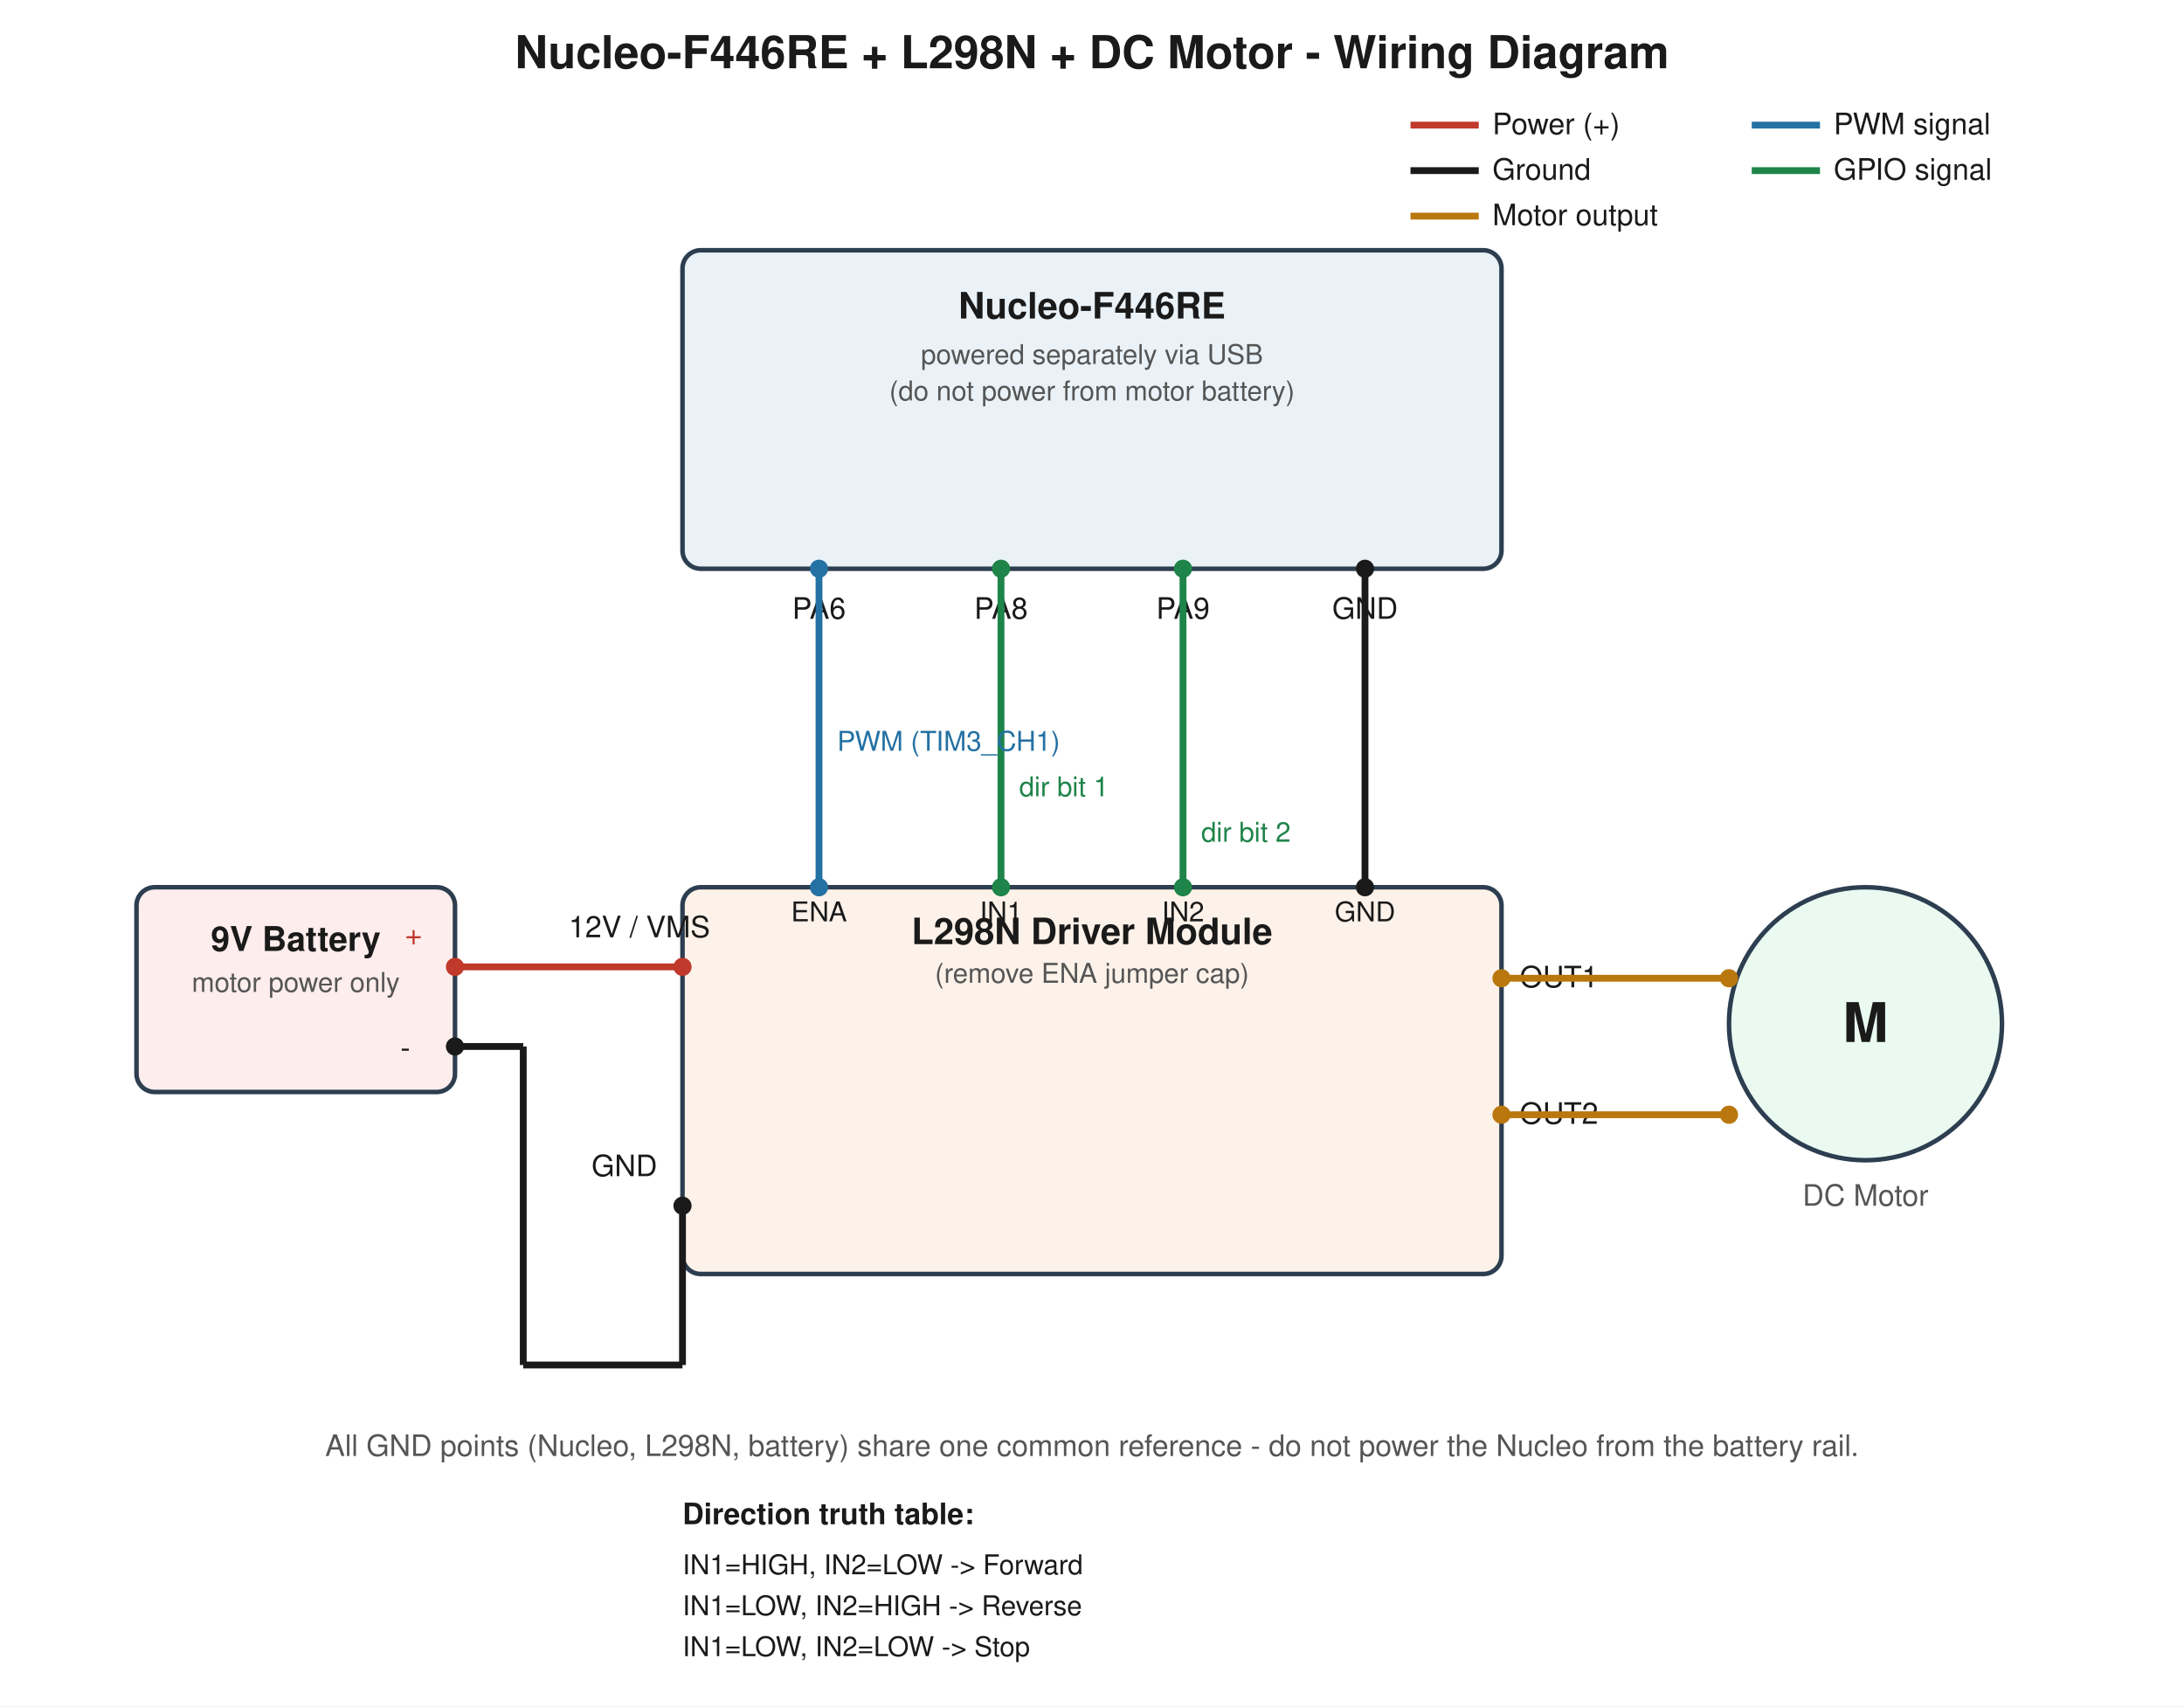
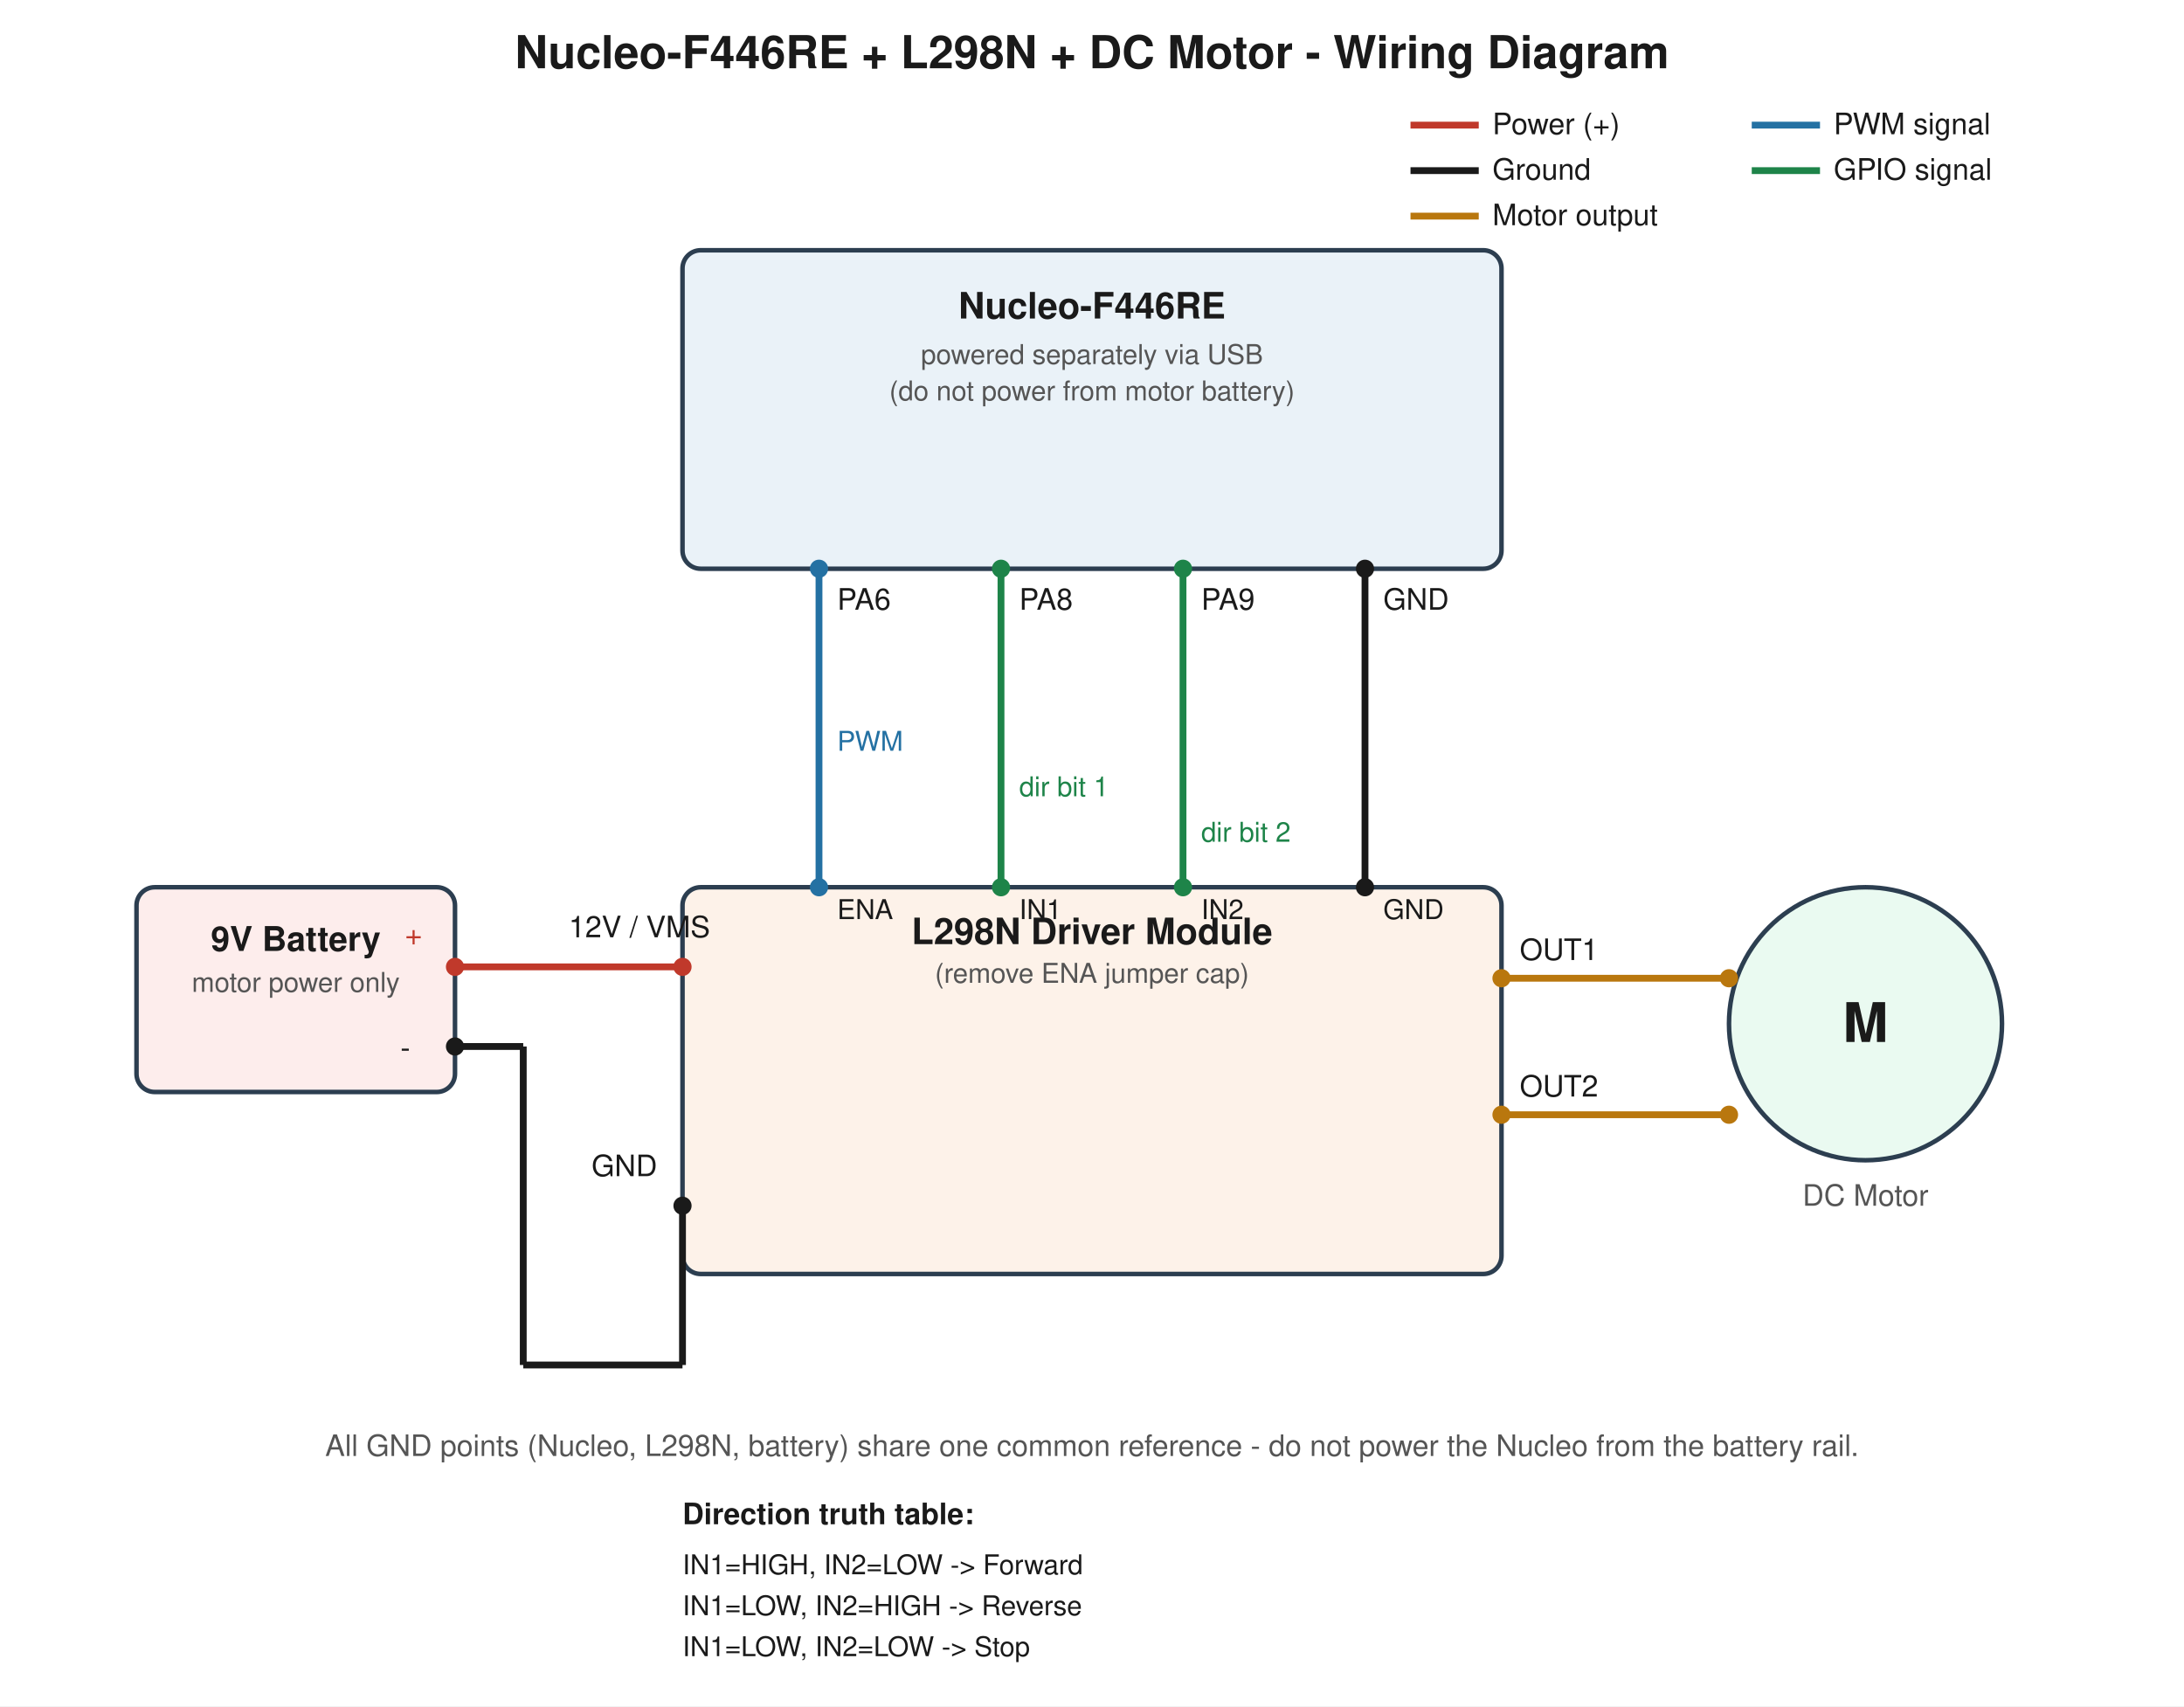
<svg xmlns="http://www.w3.org/2000/svg" viewBox="0 0 960 750" font-family="Helvetica, Arial, sans-serif">
  <rect x="0" y="0" width="960" height="750" fill="#ffffff" />
  <text x="480" y="30" text-anchor="middle" font-size="20" font-weight="bold" fill="#1a1a1a">Nucleo-F446RE + L298N + DC Motor - Wiring Diagram</text>
  <g font-size="13" fill="#1a1a1a">
    <line x1="620" y1="55" x2="650" y2="55" stroke="#c0392b" stroke-width="3" />
    <text x="656" y="59">Power (+)</text>
    <line x1="620" y1="75" x2="650" y2="75" stroke="#1a1a1a" stroke-width="3" />
    <text x="656" y="79">Ground</text>
    <line x1="770" y1="55" x2="800" y2="55" stroke="#2471a3" stroke-width="3" />
    <text x="806" y="59">PWM signal</text>
    <line x1="770" y1="75" x2="800" y2="75" stroke="#1e8449" stroke-width="3" />
    <text x="806" y="79">GPIO signal</text>
    <line x1="620" y1="95" x2="650" y2="95" stroke="#b9770e" stroke-width="3" />
    <text x="656" y="99">Motor output</text>
  </g>
  <rect x="300" y="110" width="360" height="140" rx="8" fill="#eaf2f8" stroke="#2c3e50" stroke-width="2" />
  <text x="480" y="140" text-anchor="middle" font-size="16" font-weight="bold" fill="#1a1a1a">Nucleo-F446RE</text>
  <text x="480" y="160" text-anchor="middle" font-size="12" fill="#555555">powered separately via USB</text>
  <text x="480" y="176" text-anchor="middle" font-size="12" fill="#555555">(do not power from motor battery)</text>
  <circle cx="360" cy="250" r="4" fill="#2471a3" />
-   <text x="360" y="272" text-anchor="middle" font-size="13" fill="#1a1a1a">PA6</text>
+   <text x="368" y="268" font-size="13" fill="#1a1a1a">PA6</text>
  <circle cx="440" cy="250" r="4" fill="#1e8449" />
-   <text x="440" y="272" text-anchor="middle" font-size="13" fill="#1a1a1a">PA8</text>
+   <text x="448" y="268" font-size="13" fill="#1a1a1a">PA8</text>
  <circle cx="520" cy="250" r="4" fill="#1e8449" />
-   <text x="520" y="272" text-anchor="middle" font-size="13" fill="#1a1a1a">PA9</text>
+   <text x="528" y="268" font-size="13" fill="#1a1a1a">PA9</text>
  <circle cx="600" cy="250" r="4" fill="#1a1a1a" />
-   <text x="600" y="272" text-anchor="middle" font-size="13" fill="#1a1a1a">GND</text>
+   <text x="608" y="268" font-size="13" fill="#1a1a1a">GND</text>
  <line x1="360" y1="250" x2="360" y2="390" stroke="#2471a3" stroke-width="3" />
  <line x1="440" y1="250" x2="440" y2="390" stroke="#1e8449" stroke-width="3" />
  <line x1="520" y1="250" x2="520" y2="390" stroke="#1e8449" stroke-width="3" />
  <line x1="600" y1="250" x2="600" y2="390" stroke="#1a1a1a" stroke-width="3" />
-   <text x="368" y="330" font-size="12" fill="#2471a3">PWM (TIM3_CH1)</text>
+   <text x="368" y="330" font-size="12" fill="#2471a3">PWM</text>
  <text x="448" y="350" font-size="12" fill="#1e8449">dir bit 1</text>
  <text x="528" y="370" font-size="12" fill="#1e8449">dir bit 2</text>
  <rect x="300" y="390" width="360" height="170" rx="8" fill="#fdf2e9" stroke="#2c3e50" stroke-width="2" />
  <text x="480" y="415" text-anchor="middle" font-size="16" font-weight="bold" fill="#1a1a1a">L298N Driver Module</text>
  <text x="480" y="432" text-anchor="middle" font-size="12" fill="#555555">(remove ENA jumper cap)</text>
  <circle cx="360" cy="390" r="4" fill="#2471a3" />
-   <text x="360" y="405" text-anchor="middle" font-size="12" fill="#1a1a1a">ENA</text>
+   <text x="368" y="404" font-size="12" fill="#1a1a1a">ENA</text>
  <circle cx="440" cy="390" r="4" fill="#1e8449" />
-   <text x="440" y="405" text-anchor="middle" font-size="12" fill="#1a1a1a">IN1</text>
+   <text x="448" y="404" font-size="12" fill="#1a1a1a">IN1</text>
  <circle cx="520" cy="390" r="4" fill="#1e8449" />
-   <text x="520" y="405" text-anchor="middle" font-size="12" fill="#1a1a1a">IN2</text>
+   <text x="528" y="404" font-size="12" fill="#1a1a1a">IN2</text>
  <circle cx="600" cy="390" r="4" fill="#1a1a1a" />
-   <text x="600" y="405" text-anchor="middle" font-size="12" fill="#1a1a1a">GND</text>
+   <text x="608" y="404" font-size="12" fill="#1a1a1a">GND</text>
  <circle cx="300" cy="425" r="4" fill="#c0392b" />
  <text x="250" y="412" font-size="13" fill="#1a1a1a">12V / VMS</text>
  <circle cx="300" cy="530" r="4" fill="#1a1a1a" />
  <text x="260" y="517" font-size="13" fill="#1a1a1a">GND</text>
  <circle cx="660" cy="430" r="4" fill="#b9770e" />
-   <text x="668" y="434" font-size="13" fill="#1a1a1a">OUT1</text>
+   <text x="668" y="422" font-size="13" fill="#1a1a1a">OUT1</text>
  <circle cx="660" cy="490" r="4" fill="#b9770e" />
-   <text x="668" y="494" font-size="13" fill="#1a1a1a">OUT2</text>
+   <text x="668" y="482" font-size="13" fill="#1a1a1a">OUT2</text>
  <rect x="60" y="390" width="140" height="90" rx="8" fill="#fdedec" stroke="#2c3e50" stroke-width="2" />
  <text x="130" y="418" text-anchor="middle" font-size="15" font-weight="bold" fill="#1a1a1a">9V Battery</text>
  <text x="130" y="436" text-anchor="middle" font-size="12" fill="#555555">motor power only</text>
  <circle cx="200" cy="425" r="4" fill="#c0392b" />
  <text x="178" y="415" font-size="13" fill="#c0392b">+</text>
  <circle cx="200" cy="460" r="4" fill="#1a1a1a" />
  <text x="176" y="465" font-size="13" fill="#1a1a1a">-</text>
  <line x1="200" y1="425" x2="300" y2="425" stroke="#c0392b" stroke-width="3" />
  <line x1="200" y1="460" x2="230" y2="460" stroke="#1a1a1a" stroke-width="3" />
  <line x1="230" y1="460" x2="230" y2="600" stroke="#1a1a1a" stroke-width="3" />
  <line x1="230" y1="600" x2="300" y2="600" stroke="#1a1a1a" stroke-width="3" />
  <line x1="300" y1="600" x2="300" y2="530" stroke="#1a1a1a" stroke-width="3" />
  <circle cx="820" cy="450" r="60" fill="#eafaf1" stroke="#2c3e50" stroke-width="2" />
  <text x="820" y="458" text-anchor="middle" font-size="24" font-weight="bold" fill="#1a1a1a">M</text>
  <text x="820" y="530" text-anchor="middle" font-size="13" fill="#555555">DC Motor</text>
  <circle cx="760" cy="430" r="4" fill="#b9770e" />
  <circle cx="760" cy="490" r="4" fill="#b9770e" />
  <line x1="660" y1="430" x2="760" y2="430" stroke="#b9770e" stroke-width="3" />
  <line x1="660" y1="490" x2="760" y2="490" stroke="#b9770e" stroke-width="3" />
  <text x="480" y="640" text-anchor="middle" font-size="13" fill="#555555">All GND points (Nucleo, L298N, battery) share one common reference - do not power the Nucleo from the battery rail.</text>
  <g transform="translate(300,670)">
    <text x="0" y="0" font-size="13" font-weight="bold" fill="#1a1a1a">Direction truth table:</text>
    <text x="0" y="22" font-size="12" fill="#1a1a1a">IN1=HIGH, IN2=LOW  -&gt; Forward</text>
    <text x="0" y="40" font-size="12" fill="#1a1a1a">IN1=LOW,  IN2=HIGH -&gt; Reverse</text>
    <text x="0" y="58" font-size="12" fill="#1a1a1a">IN1=LOW,  IN2=LOW  -&gt; Stop</text>
  </g>
</svg>
